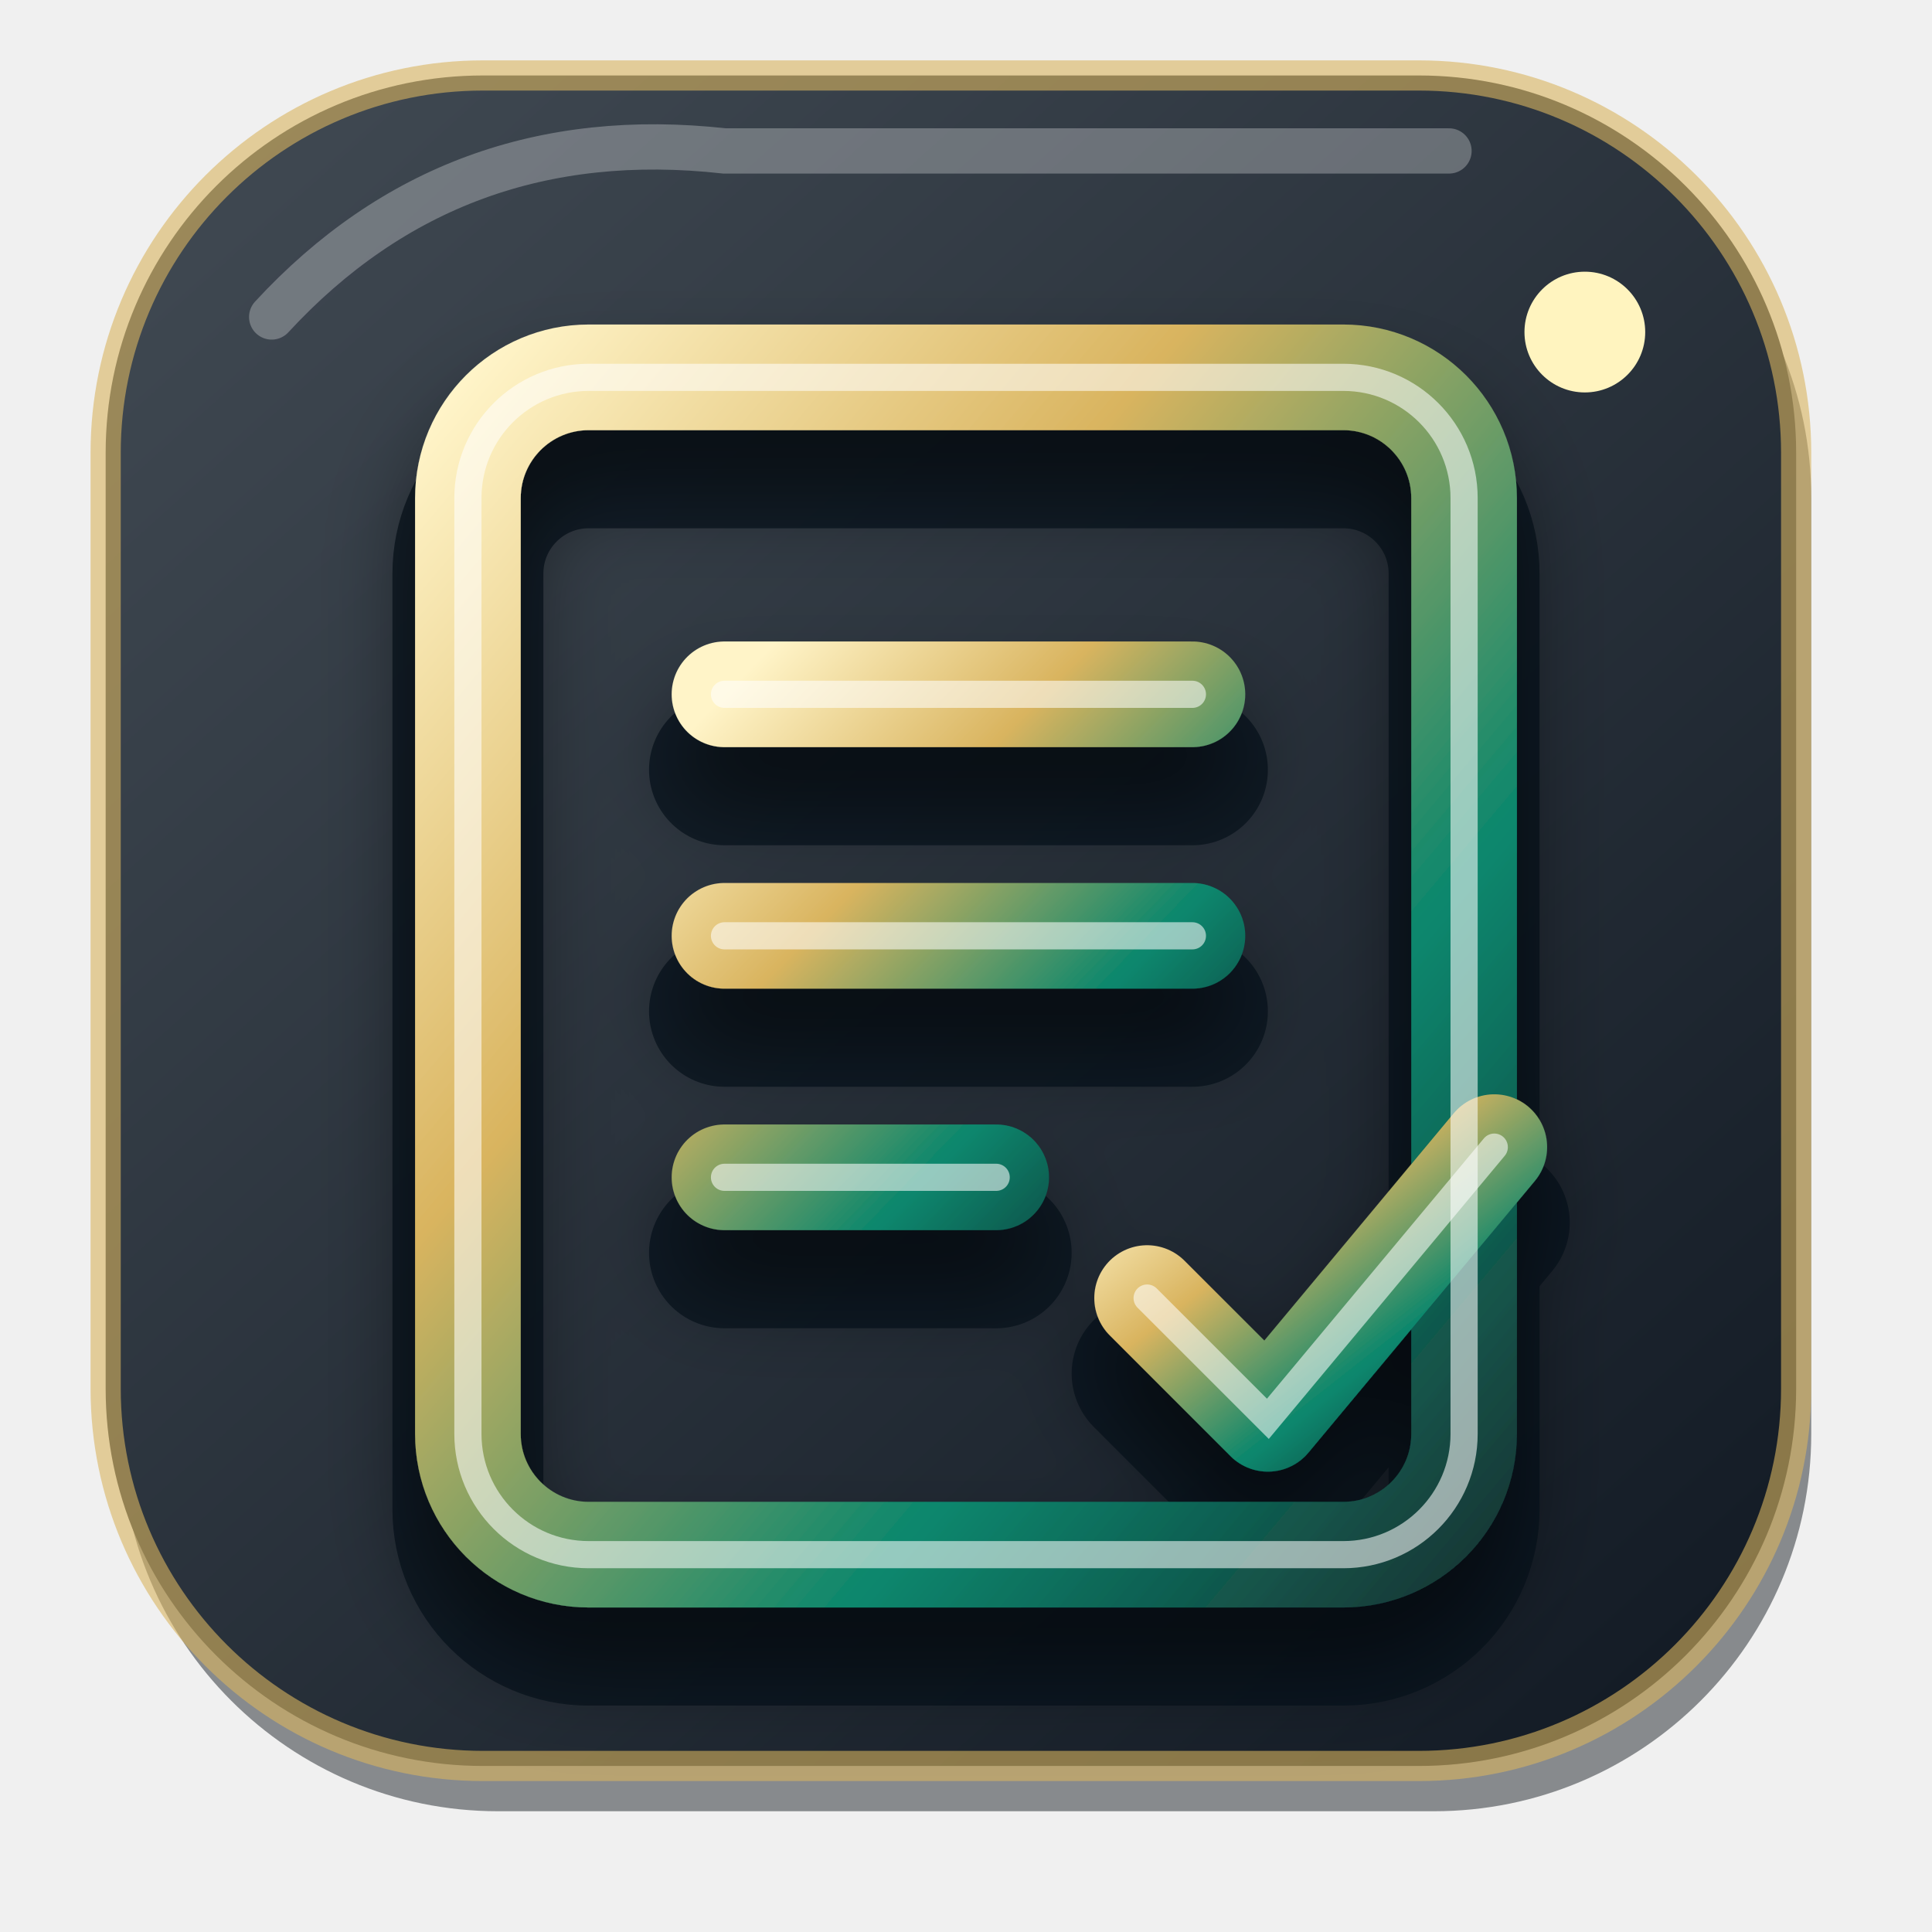
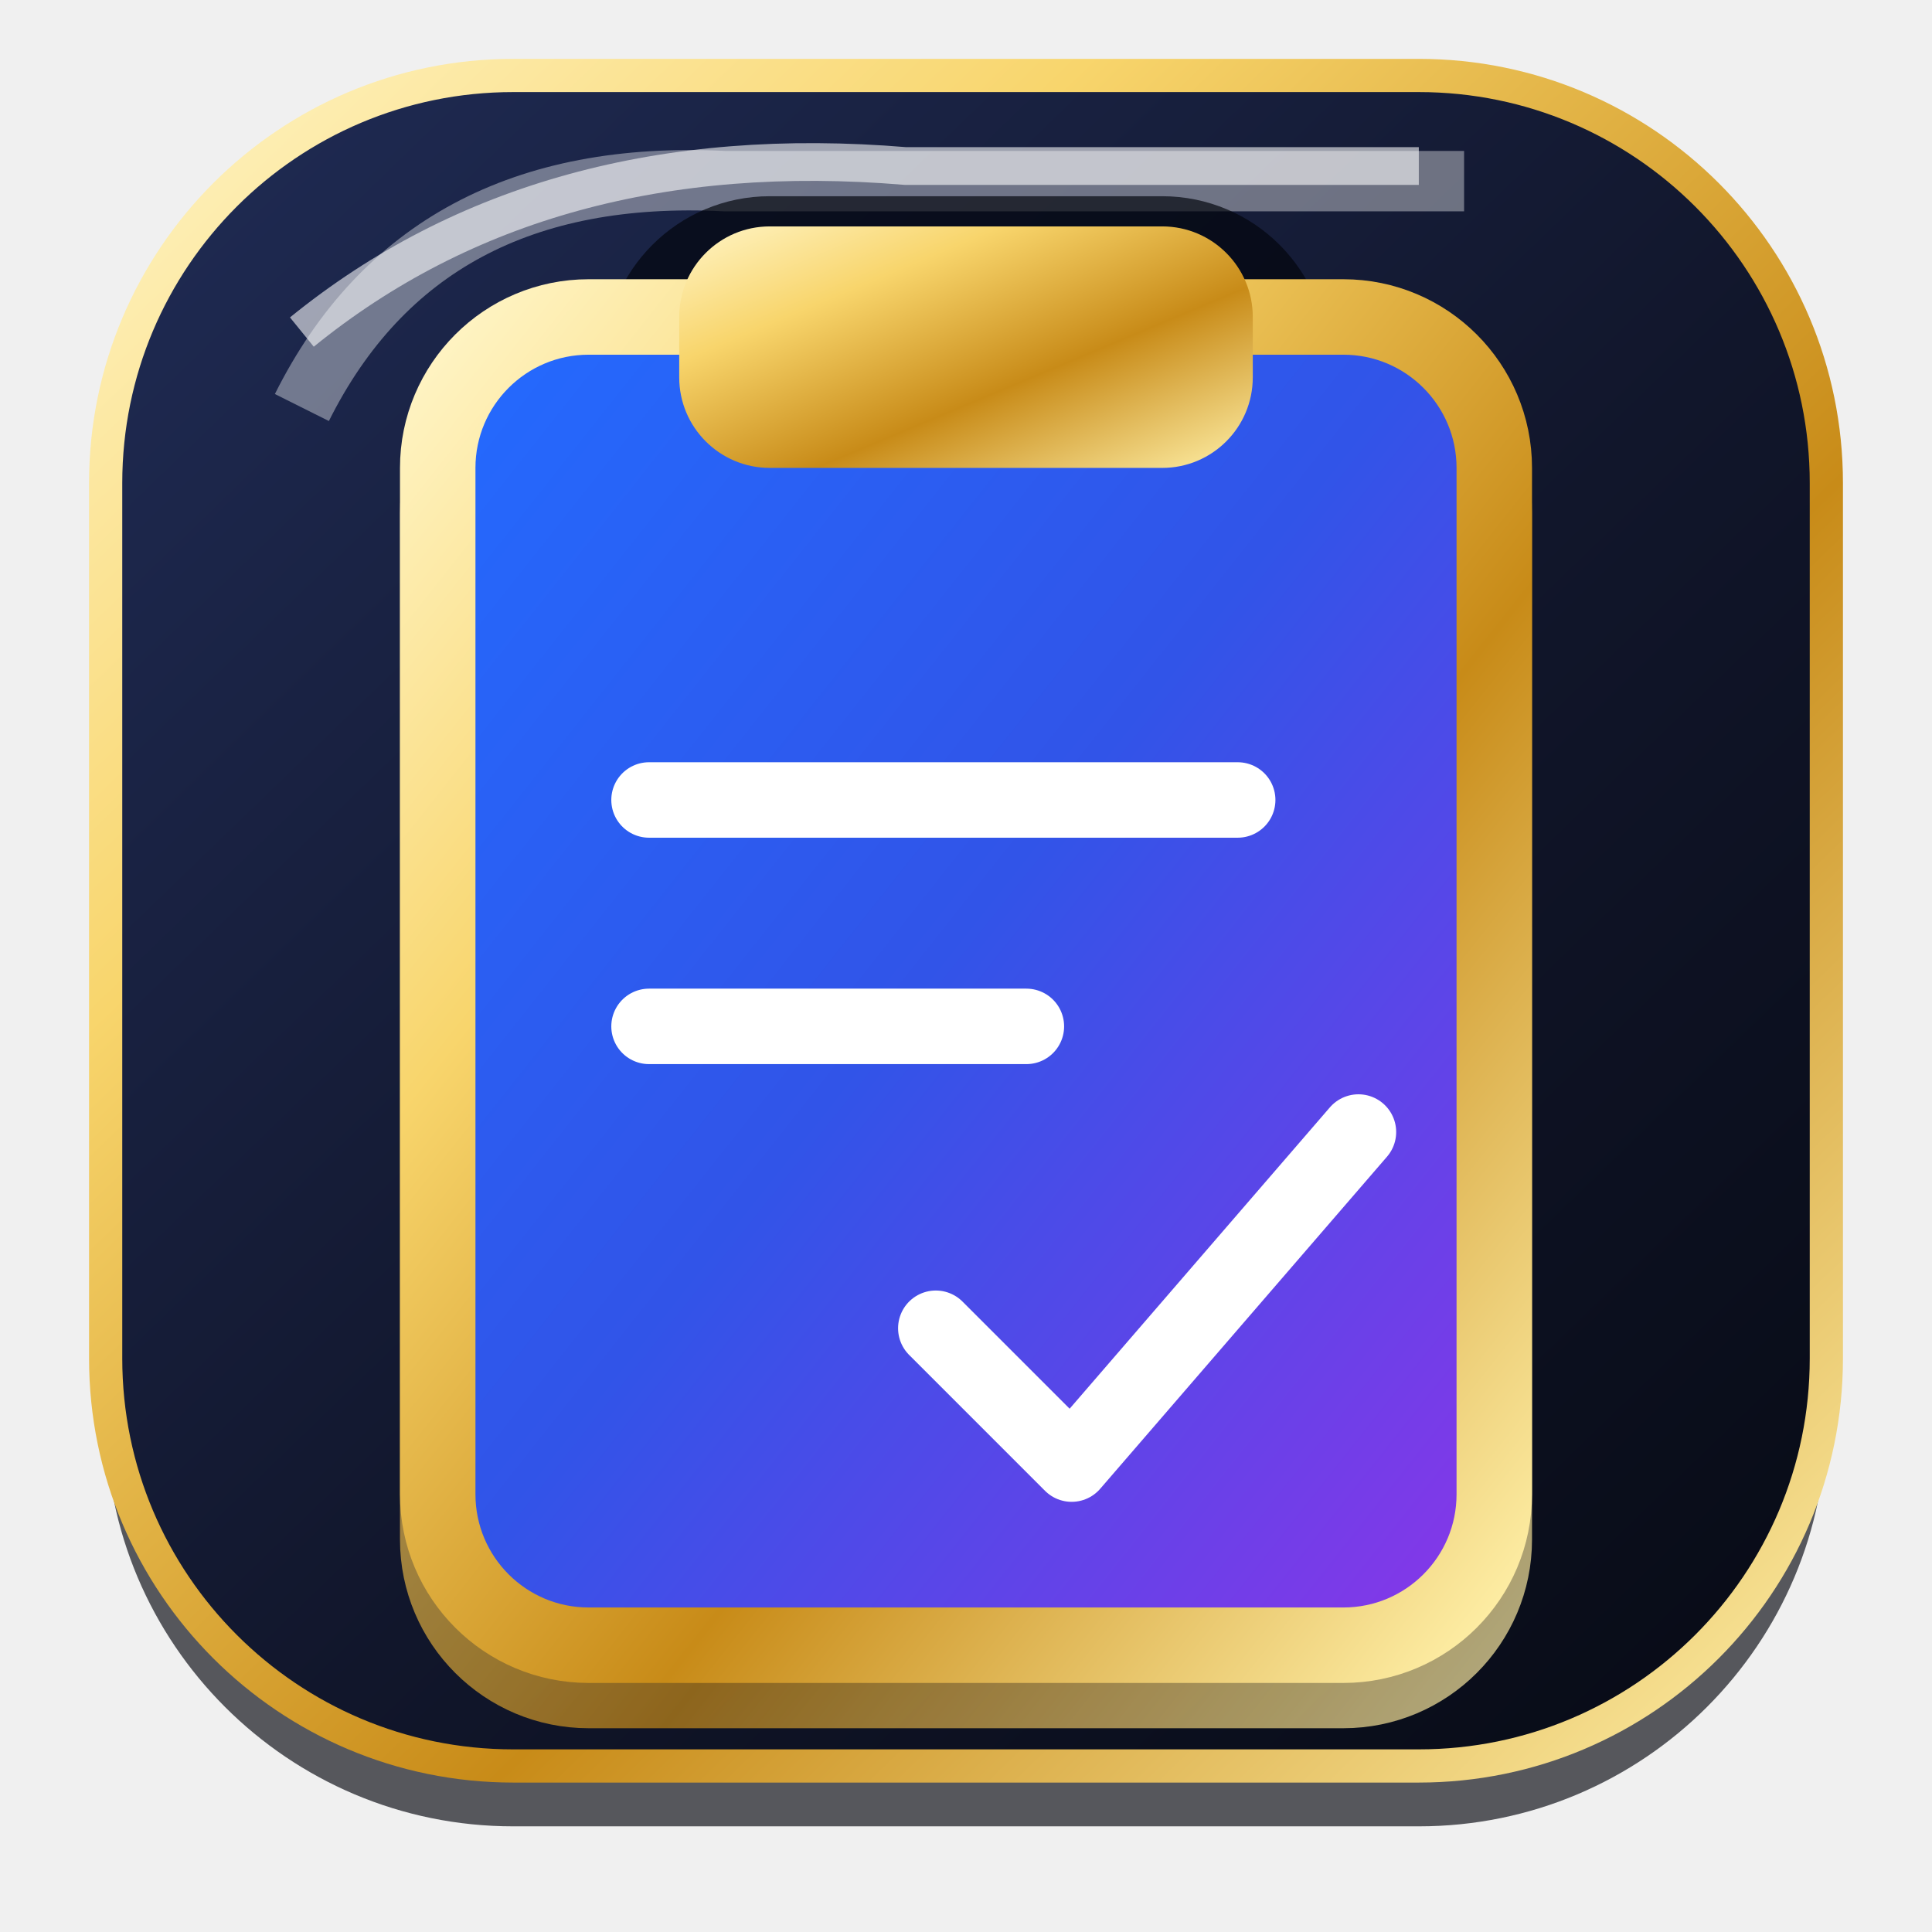
<svg xmlns="http://www.w3.org/2000/svg" width="128" height="128" viewBox="0 0 128 128" role="img" aria-label="الطلبات 3D">
  <defs>
-     <linearGradient id="metal" x1="0" y1="0" x2="1" y2="1">
-       <stop offset="0" stop-color="#fff4c8" />
-       <stop offset=".34" stop-color="#D9B45F" />
-       <stop offset=".72" stop-color="#07866D" />
-       <stop offset="1" stop-color="#183b38" />
+     <linearGradient id="royal" x1="0" y1="0" x2="1" y2="1">
+       <stop offset="0" stop-color="#236BFF" />
+       <stop offset=".48" stop-color="#3154E8" />
+       <stop offset="1" stop-color="#8B35E8" />
    </linearGradient>
-     <linearGradient id="tile" x1="0" y1="0" x2=".9" y2="1">
-       <stop offset="0" stop-color="#424b54" />
-       <stop offset="1" stop-color="#131b25" />
+     <linearGradient id="gold" x1="0" y1="0" x2="1" y2="1">
+       <stop offset="0" stop-color="#FFF5C7" />
+       <stop offset=".28" stop-color="#F8D56C" />
+       <stop offset=".62" stop-color="#C88B18" />
+       <stop offset="1" stop-color="#FFF0A8" />
    </linearGradient>
-     <filter id="shadow" x="-30%" y="-30%" width="160%" height="170%">
-       <feGaussianBlur in="SourceAlpha" stdDeviation="3" />
-       <feOffset dy="4" />
-       <feComponentTransfer>
-         <feFuncA type="linear" slope=".55" />
-       </feComponentTransfer>
-       <feMerge>
-         <feMergeNode />
-         <feMergeNode in="SourceGraphic" />
-       </feMerge>
-     </filter>
+     <linearGradient id="tile" x1="0" y1="0" x2="1" y2="1">
+       <stop offset="0" stop-color="#202C56" />
+       <stop offset=".55" stop-color="#11162B" />
+       <stop offset="1" stop-color="#070A14" />
+     </linearGradient>
  </defs>
-   <rect x="8" y="8" width="112" height="112" rx="25" fill="#070d13" opacity=".45" />
-   <rect x="7" y="5" width="112" height="112" rx="25" fill="url(#tile)" stroke="#D9B45F" stroke-opacity=".6" stroke-width="2" />
-   <path d="M18 21Q30 8 48 10h48" fill="none" stroke="#fff" stroke-opacity=".28" stroke-width="3" stroke-linecap="round" />
-   <g transform="translate(0 5)" fill="none" stroke="#07131d" stroke-width="10" stroke-linecap="round" stroke-linejoin="round" opacity=".75">
-     <rect x="31" y="25" width="66" height="78" rx="8" />
-     <path d="M48 46h31M48 62h31M48 78h18" />
-     <path d="m76 86 8 8 15-18" />
+   <rect x="7" y="9" width="114" height="112" rx="27" fill="#03050D" opacity=".65" />
+   <rect x="7" y="5" width="114" height="112" rx="27" fill="url(#tile)" stroke="url(#gold)" stroke-width="2.2" />
+   <path d="M20 27Q28 11 48 12h49" fill="none" stroke="#FFFFFF" stroke-width="4" opacity=".38" />
+   <g transform="translate(0 3)" opacity=".68" stroke="#02040C" stroke-width="10">
+     <rect x="29" y="21" width="70" height="88" rx="10" fill="url(#royal)" stroke="url(#gold)" stroke-width="5" />
+     <rect x="45" y="15" width="38" height="16" rx="6" fill="url(#gold)" />
+     <path d="M43 53h39M43 68h25M62 88l9 9 19-22" fill="none" stroke="#fff" stroke-width="5" stroke-linecap="round" stroke-linejoin="round" />
  </g>
-   <g fill="none" stroke="url(#metal)" stroke-width="7" stroke-linecap="round" stroke-linejoin="round" filter="url(#shadow)">
-     <rect x="31" y="25" width="66" height="78" rx="8" />
-     <path d="M48 46h31M48 62h31M48 78h18" />
-     <path d="m76 86 8 8 15-18" />
+   <g stroke-linecap="round" stroke-linejoin="round">
+     <rect x="29" y="21" width="70" height="88" rx="10" fill="url(#royal)" stroke="url(#gold)" stroke-width="5" />
+     <rect x="45" y="15" width="38" height="16" rx="6" fill="url(#gold)" />
+     <path d="M43 53h39M43 68h25M62 88l9 9 19-22" fill="none" stroke="#fff" stroke-width="5" stroke-linecap="round" stroke-linejoin="round" />
  </g>
-   <g fill="none" stroke="#fff" stroke-opacity=".56" stroke-width="1.8" stroke-linecap="round">
-     <rect x="31" y="25" width="66" height="78" rx="8" />
-     <path d="M48 46h31M48 62h31M48 78h18" />
-     <path d="m76 86 8 8 15-18" />
-   </g>
-   <circle cx="105" cy="22" r="4" fill="#fff4bf" />
+   <path d="M20 22Q36 9 60 11h34" fill="none" stroke="#fff" stroke-width="2.5" opacity=".58" />
</svg>
